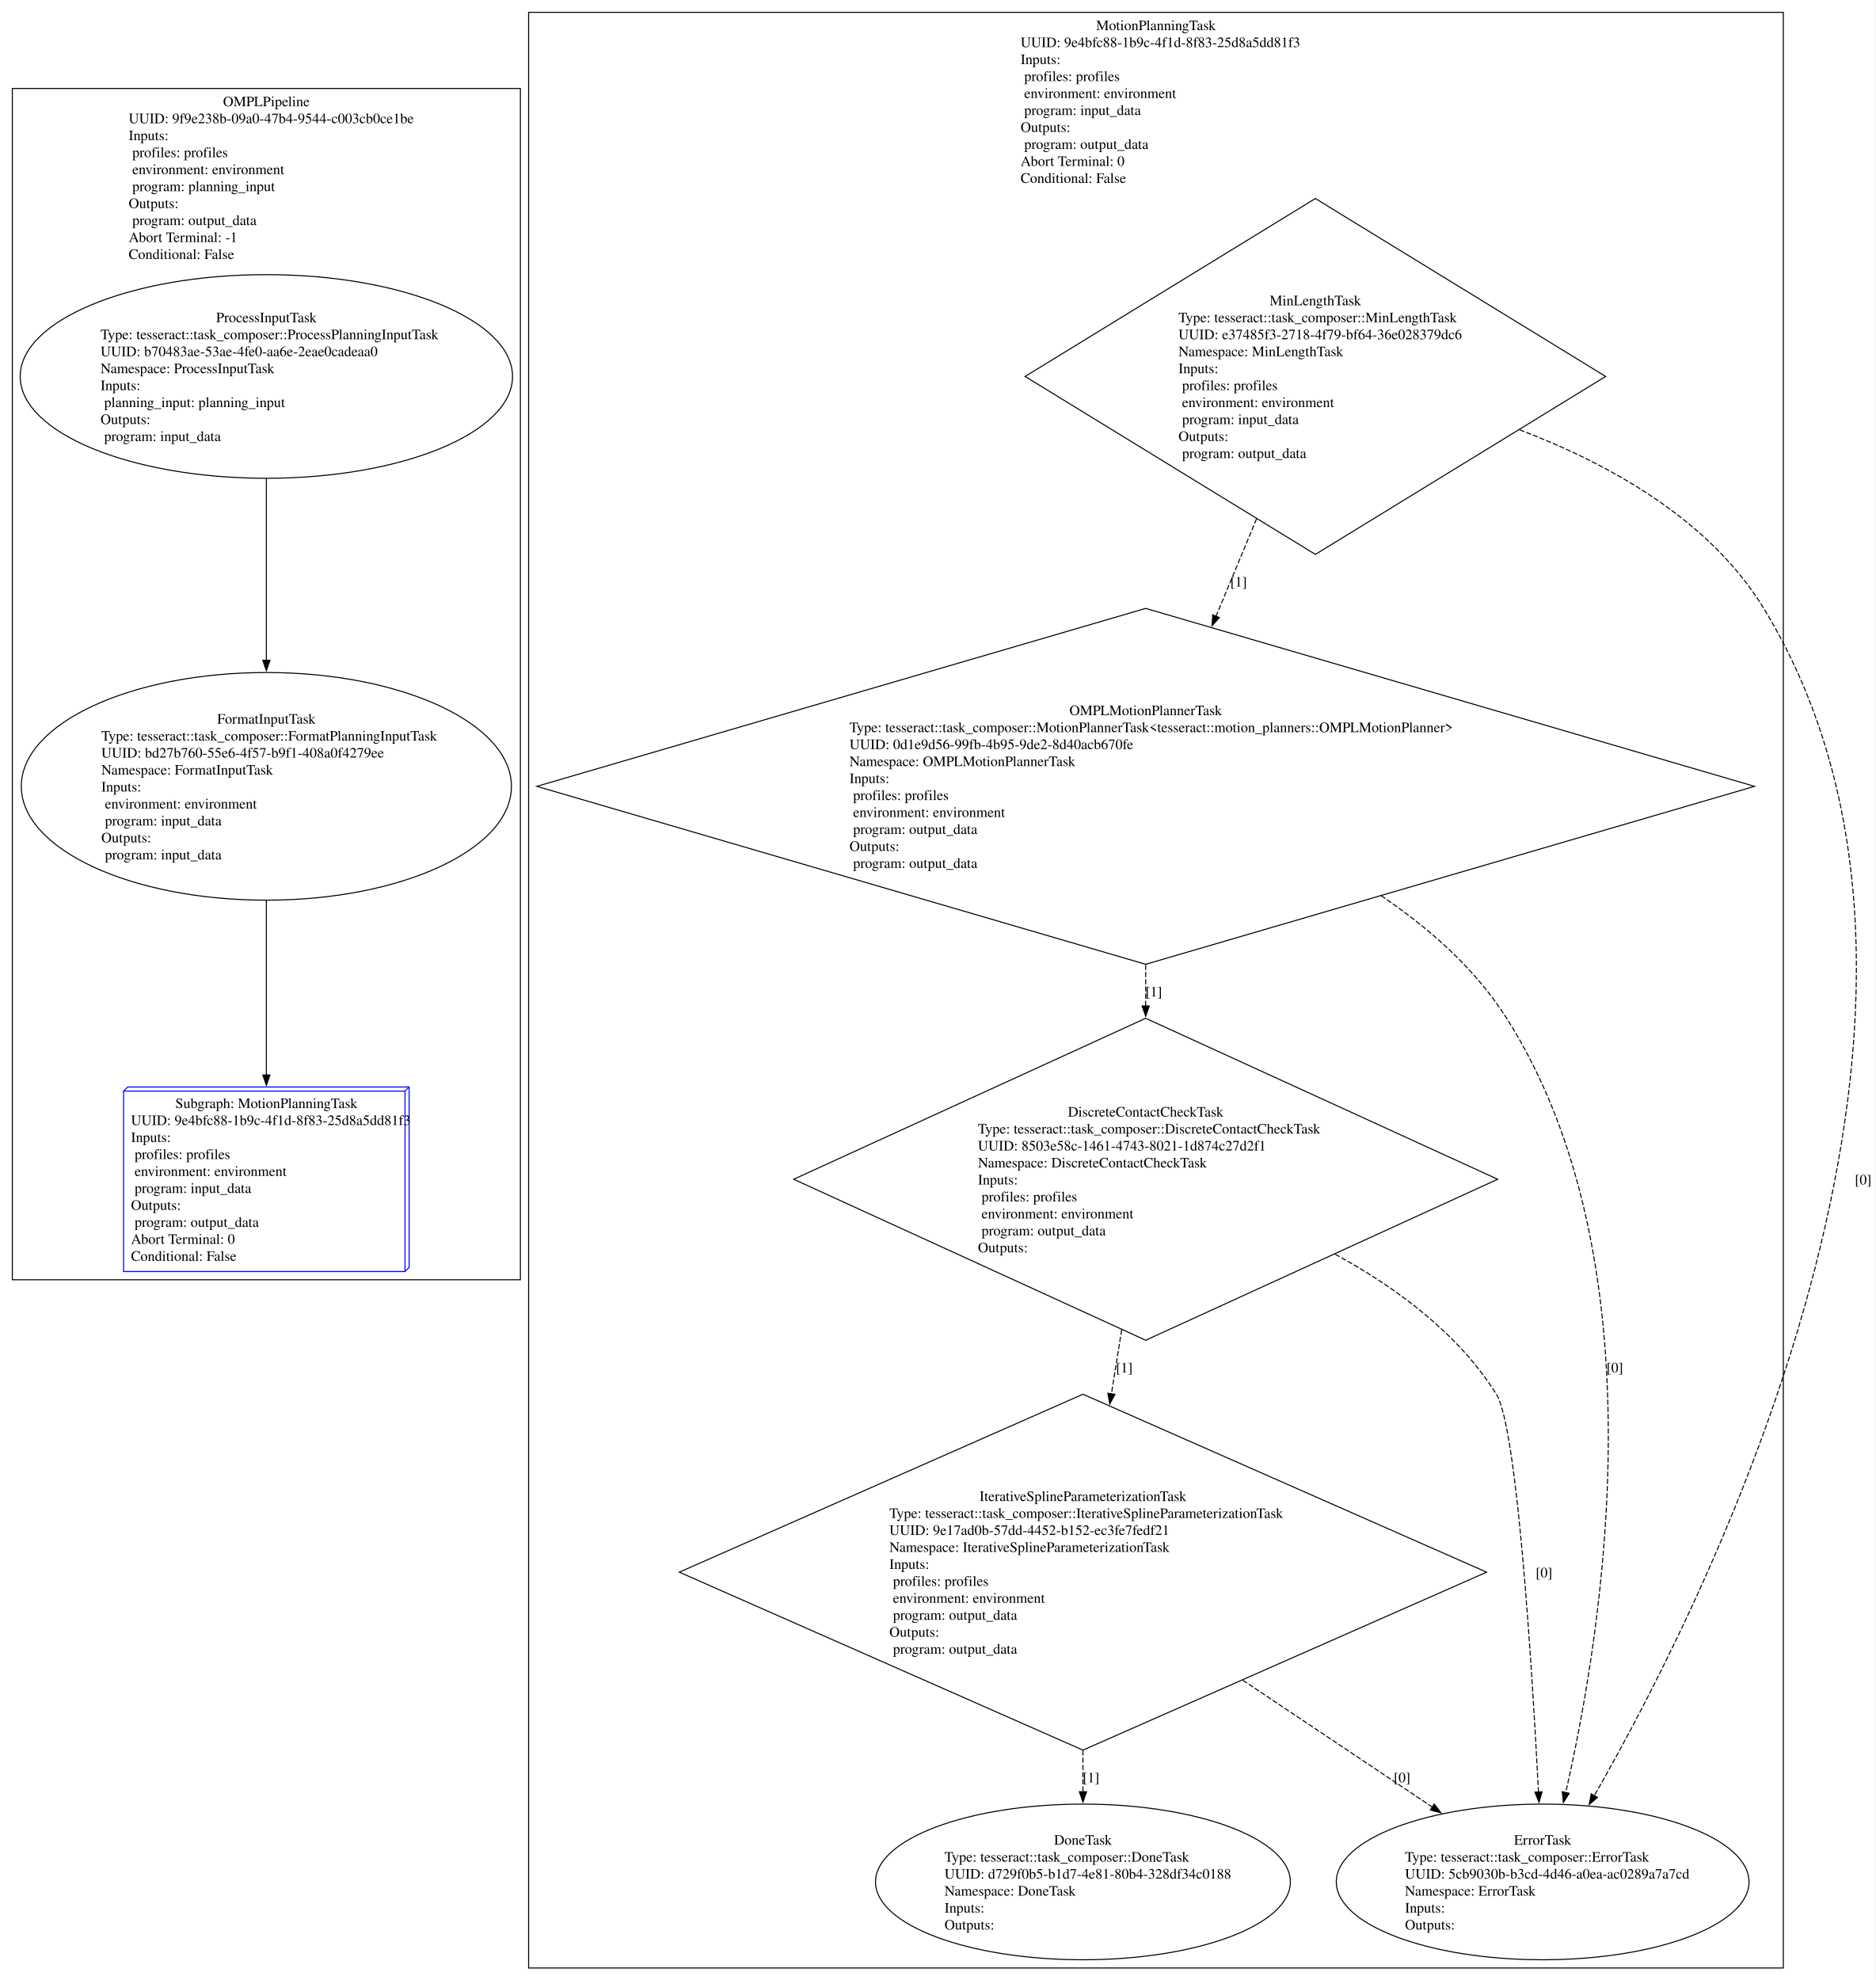
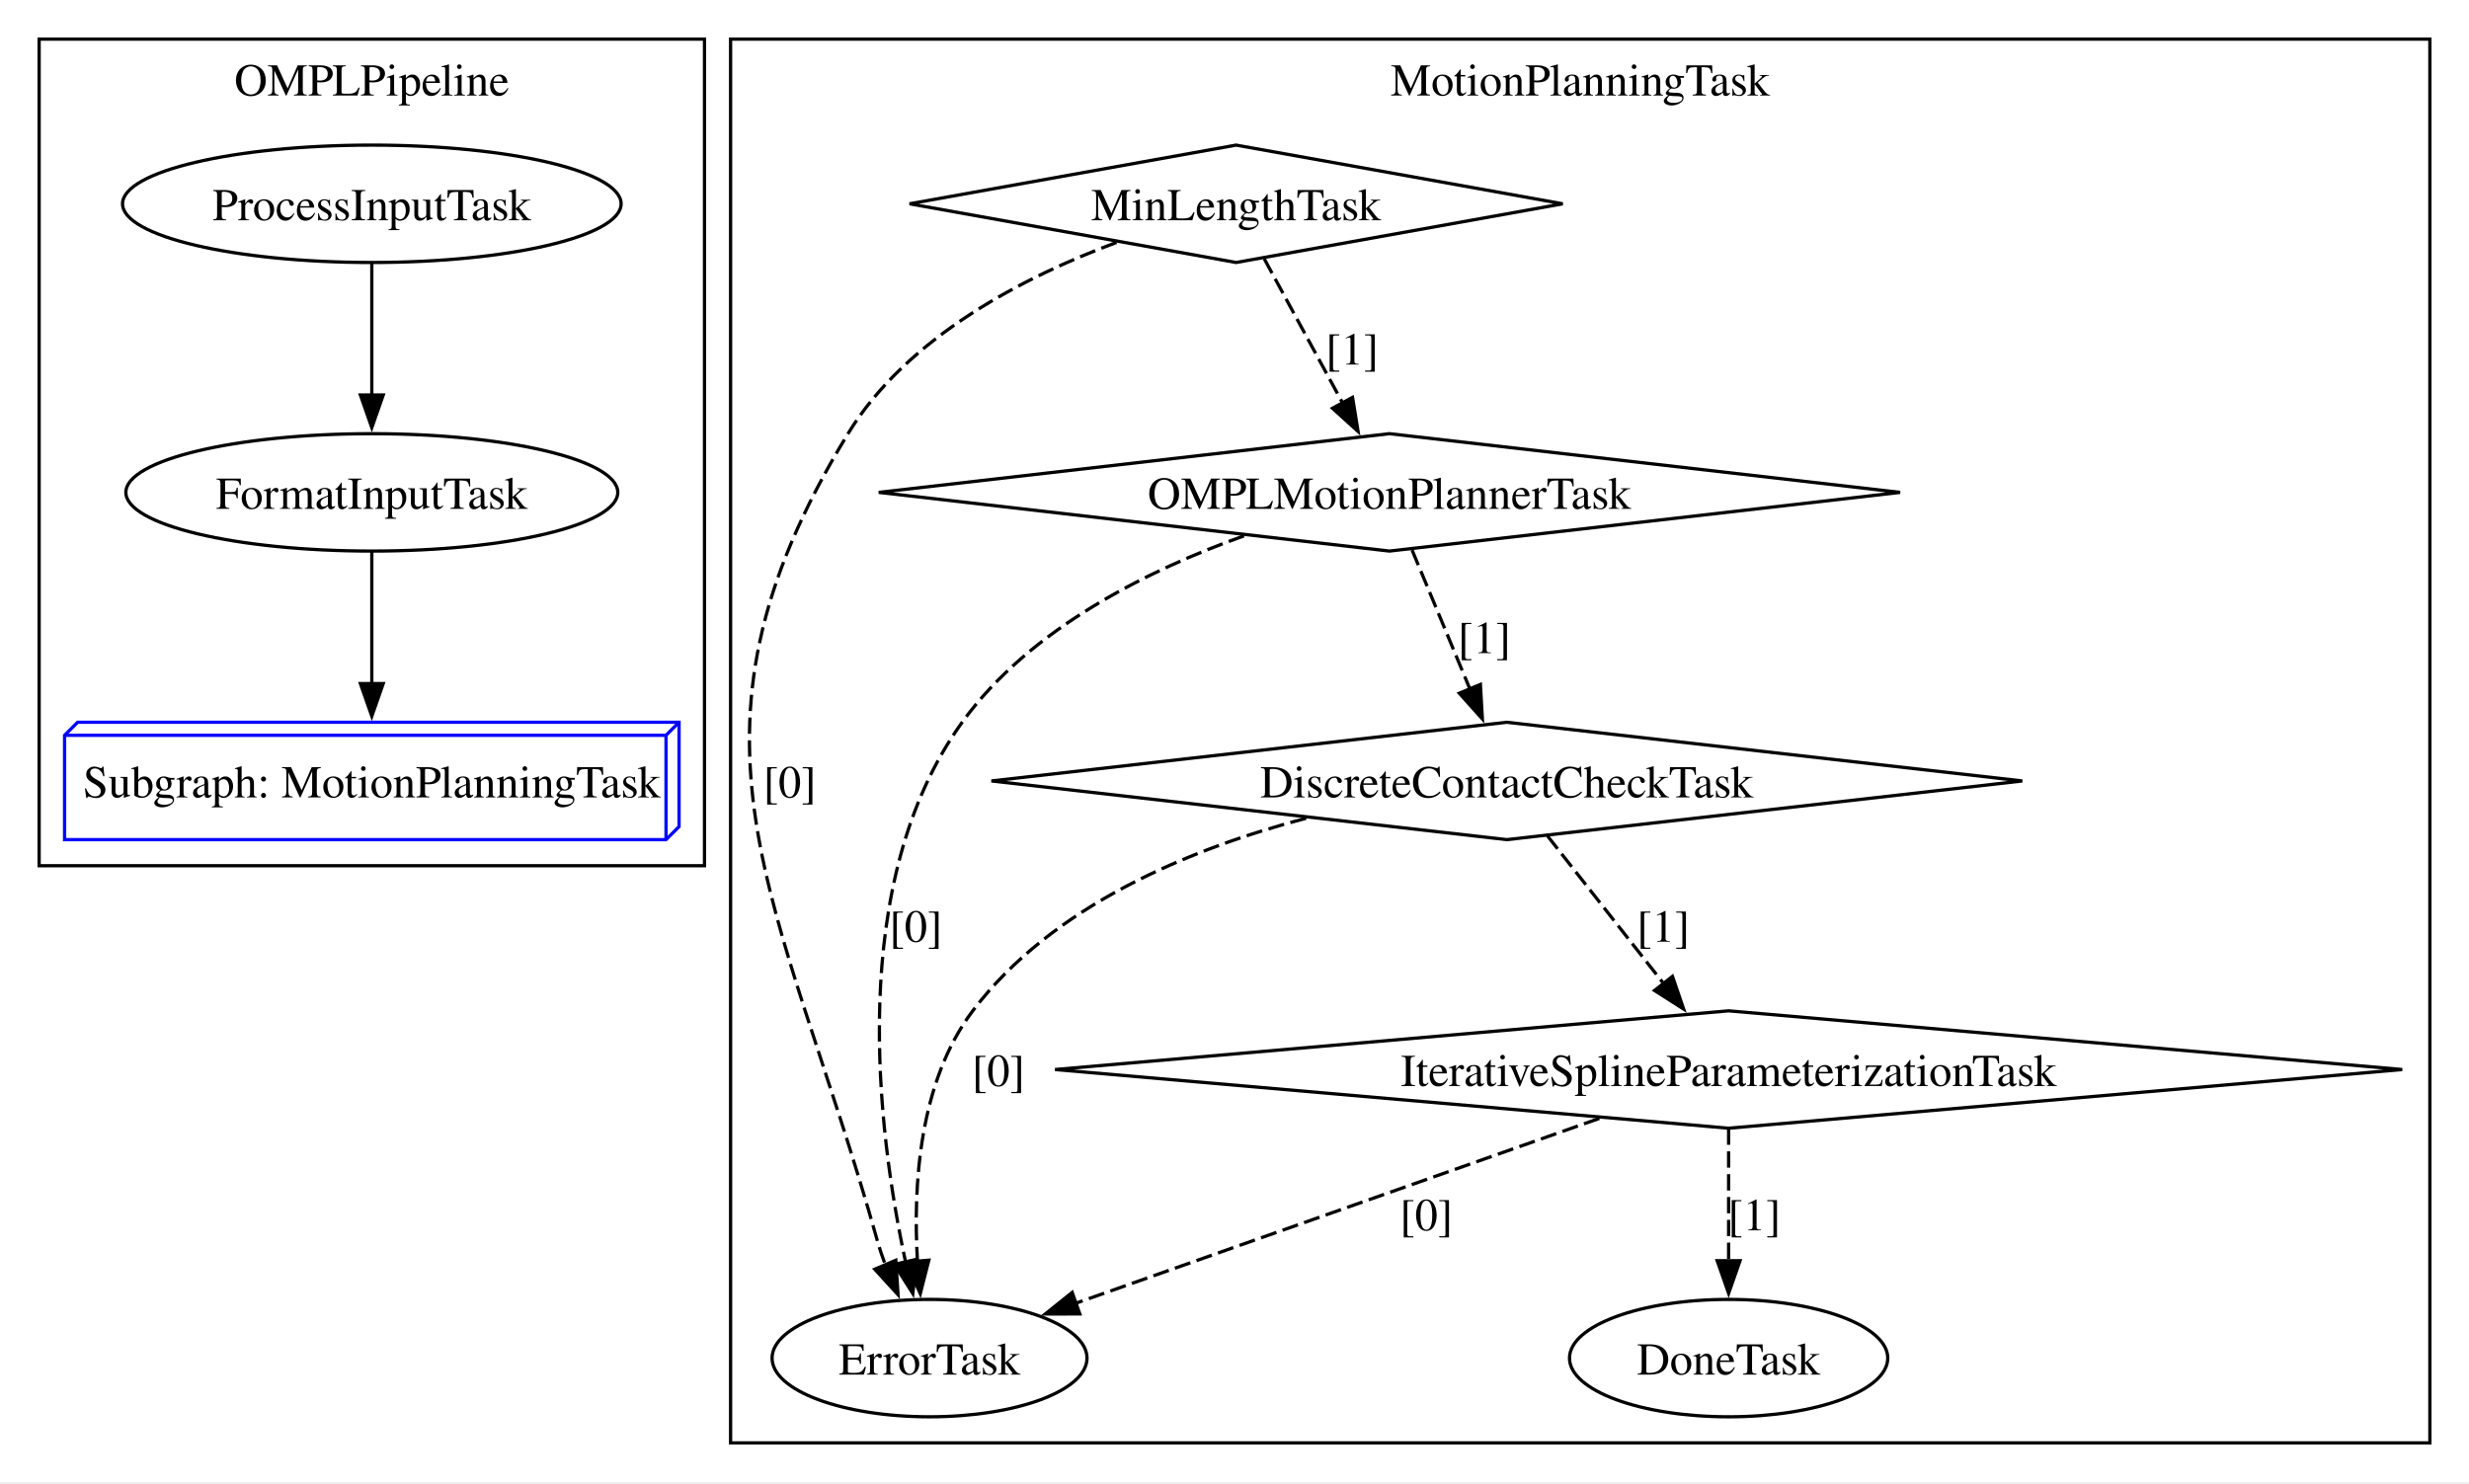
- <svg xmlns="http://www.w3.org/2000/svg" width="1824pt" height="1925pt" viewBox="0.00 0.00 1824.00 1925.00">
-   <g id="graph0" class="graph" transform="scale(1 1) rotate(0) translate(4 1921.32)">
-     <polygon fill="white" stroke="none" points="-4,4 -4,-1921.32 1819.5,-1921.32 1819.5,4 -4,4" />
+ <svg xmlns="http://www.w3.org/2000/svg" width="757pt" height="455pt" viewBox="0.00 0.00 757.00 455.00">
+   <g id="graph0" class="graph" transform="scale(1 1) rotate(0) translate(4 450.5)">
+     <polygon fill="white" stroke="none" points="-4,4 -4,-450.5 753,-450.5 753,4 -4,4" />
    <g id="clust1" class="cluster">
-       <polygon fill="white" stroke="black" points="8,-677.12 8,-1835.32 502,-1835.32 502,-677.12 8,-677.12" />
-       <text xml:space="preserve" text-anchor="middle" x="255" y="-1818.02" font-family="Times,serif" font-size="14.00">OMPLPipeline</text>
-       <text xml:space="preserve" text-anchor="start" x="121.12" y="-1801.52" font-family="Times,serif" font-size="14.00">UUID: 9f9e238b-09a0-47b4-9544-c003cb0ce1be</text>
-       <text xml:space="preserve" text-anchor="start" x="121.12" y="-1785.02" font-family="Times,serif" font-size="14.00">Inputs:</text>
-       <text xml:space="preserve" text-anchor="start" x="121.12" y="-1768.52" font-family="Times,serif" font-size="14.00">	profiles: profiles</text>
-       <text xml:space="preserve" text-anchor="start" x="121.12" y="-1752.02" font-family="Times,serif" font-size="14.00">	environment: environment</text>
-       <text xml:space="preserve" text-anchor="start" x="121.12" y="-1735.52" font-family="Times,serif" font-size="14.00">	program: planning_input</text>
-       <text xml:space="preserve" text-anchor="start" x="121.12" y="-1719.02" font-family="Times,serif" font-size="14.00">Outputs:</text>
-       <text xml:space="preserve" text-anchor="start" x="121.12" y="-1702.52" font-family="Times,serif" font-size="14.00">	program: output_data</text>
-       <text xml:space="preserve" text-anchor="start" x="121.12" y="-1686.02" font-family="Times,serif" font-size="14.00">Abort Terminal: -1</text>
-       <text xml:space="preserve" text-anchor="start" x="121.12" y="-1669.52" font-family="Times,serif" font-size="14.00">Conditional: False</text>
+       <polygon fill="white" stroke="black" points="8,-185 8,-438.5 212,-438.5 212,-185 8,-185" />
+       <text xml:space="preserve" text-anchor="middle" x="110" y="-421.2" font-family="Times,serif" font-size="14.00">OMPLPipeline</text>
    </g>
    <g id="clust2" class="cluster">
-       <polygon fill="white" stroke="black" points="510,-8 510,-1909.32 1730,-1909.32 1730,-8 510,-8" />
-       <text xml:space="preserve" text-anchor="middle" x="1120" y="-1892.02" font-family="Times,serif" font-size="14.00">MotionPlanningTask</text>
-       <text xml:space="preserve" text-anchor="start" x="988.38" y="-1875.52" font-family="Times,serif" font-size="14.00">UUID: 9e4bfc88-1b9c-4f1d-8f83-25d8a5dd81f3</text>
-       <text xml:space="preserve" text-anchor="start" x="988.38" y="-1859.02" font-family="Times,serif" font-size="14.00">Inputs:</text>
-       <text xml:space="preserve" text-anchor="start" x="988.38" y="-1842.52" font-family="Times,serif" font-size="14.00">	profiles: profiles</text>
-       <text xml:space="preserve" text-anchor="start" x="988.38" y="-1826.02" font-family="Times,serif" font-size="14.00">	environment: environment</text>
-       <text xml:space="preserve" text-anchor="start" x="988.38" y="-1809.52" font-family="Times,serif" font-size="14.00">	program: input_data</text>
-       <text xml:space="preserve" text-anchor="start" x="988.38" y="-1793.02" font-family="Times,serif" font-size="14.00">Outputs:</text>
-       <text xml:space="preserve" text-anchor="start" x="988.38" y="-1776.52" font-family="Times,serif" font-size="14.00">	program: output_data</text>
-       <text xml:space="preserve" text-anchor="start" x="988.38" y="-1760.02" font-family="Times,serif" font-size="14.00">Abort Terminal: 0</text>
-       <text xml:space="preserve" text-anchor="start" x="988.38" y="-1743.52" font-family="Times,serif" font-size="14.00">Conditional: False</text>
+       <polygon fill="white" stroke="black" points="220,-8 220,-438.5 741,-438.5 741,-8 220,-8" />
+       <text xml:space="preserve" text-anchor="middle" x="480.5" y="-421.2" font-family="Times,serif" font-size="14.00">MotionPlanningTask</text>
    </g>
    <g id="node1" class="node">
-       <polygon fill="none" stroke="blue" points="393.82,-864.52 120.18,-864.52 116.18,-860.52 116.18,-685.12 389.82,-685.12 393.82,-689.12 393.82,-864.52" />
-       <polyline fill="none" stroke="blue" points="389.82,-860.52 116.18,-860.52" />
-       <polyline fill="none" stroke="blue" points="389.82,-860.52 389.82,-685.12" />
-       <polyline fill="none" stroke="blue" points="389.82,-860.52 393.82,-864.52" />
-       <text xml:space="preserve" text-anchor="middle" x="255" y="-844.02" font-family="Times,serif" font-size="14.00">Subgraph: MotionPlanningTask</text>
-       <text xml:space="preserve" text-anchor="start" x="123.38" y="-827.52" font-family="Times,serif" font-size="14.00">UUID: 9e4bfc88-1b9c-4f1d-8f83-25d8a5dd81f3</text>
-       <text xml:space="preserve" text-anchor="start" x="123.38" y="-811.02" font-family="Times,serif" font-size="14.00">Inputs:</text>
-       <text xml:space="preserve" text-anchor="start" x="123.38" y="-794.52" font-family="Times,serif" font-size="14.00">	profiles: profiles</text>
-       <text xml:space="preserve" text-anchor="start" x="123.38" y="-778.02" font-family="Times,serif" font-size="14.00">	environment: environment</text>
-       <text xml:space="preserve" text-anchor="start" x="123.38" y="-761.52" font-family="Times,serif" font-size="14.00">	program: input_data</text>
-       <text xml:space="preserve" text-anchor="start" x="123.38" y="-745.02" font-family="Times,serif" font-size="14.00">Outputs:</text>
-       <text xml:space="preserve" text-anchor="start" x="123.38" y="-728.52" font-family="Times,serif" font-size="14.00">	program: output_data</text>
-       <text xml:space="preserve" text-anchor="start" x="123.38" y="-712.02" font-family="Times,serif" font-size="14.00">Abort Terminal: 0</text>
-       <text xml:space="preserve" text-anchor="start" x="123.38" y="-695.52" font-family="Times,serif" font-size="14.00">Conditional: False</text>
+       <ellipse fill="white" stroke="black" cx="110" cy="-299.5" rx="75.41" ry="18" />
+       <text xml:space="preserve" text-anchor="middle" x="110" y="-294.45" font-family="Times,serif" font-size="14.00">FormatInputTask</text>
    </g>
    <g id="node2" class="node">
-       <ellipse fill="white" stroke="black" cx="255" cy="-1555.32" rx="239.36" ry="98.99" />
-       <text xml:space="preserve" text-anchor="middle" x="255" y="-1608.02" font-family="Times,serif" font-size="14.00">ProcessInputTask</text>
-       <text xml:space="preserve" text-anchor="start" x="93.75" y="-1591.52" font-family="Times,serif" font-size="14.00">Type: tesseract::task_composer::ProcessPlanningInputTask</text>
-       <text xml:space="preserve" text-anchor="start" x="93.75" y="-1575.02" font-family="Times,serif" font-size="14.00">UUID: b70483ae-53ae-4fe0-aa6e-2eae0cadeaa0</text>
-       <text xml:space="preserve" text-anchor="start" x="93.75" y="-1558.52" font-family="Times,serif" font-size="14.00">Namespace: ProcessInputTask</text>
-       <text xml:space="preserve" text-anchor="start" x="93.75" y="-1542.02" font-family="Times,serif" font-size="14.00">Inputs:</text>
-       <text xml:space="preserve" text-anchor="start" x="93.75" y="-1525.52" font-family="Times,serif" font-size="14.00">	planning_input: planning_input</text>
-       <text xml:space="preserve" text-anchor="start" x="93.75" y="-1509.02" font-family="Times,serif" font-size="14.00">Outputs:</text>
-       <text xml:space="preserve" text-anchor="start" x="93.75" y="-1492.52" font-family="Times,serif" font-size="14.00">	program: input_data</text>
+       <polygon fill="none" stroke="blue" points="204.2,-229 19.8,-229 15.8,-225 15.8,-193 200.2,-193 204.2,-197 204.2,-229" />
+       <polyline fill="none" stroke="blue" points="200.2,-225 15.8,-225" />
+       <polyline fill="none" stroke="blue" points="200.2,-225 200.2,-193" />
+       <polyline fill="none" stroke="blue" points="200.2,-225 204.2,-229" />
+       <text xml:space="preserve" text-anchor="middle" x="110" y="-205.95" font-family="Times,serif" font-size="14.00">Subgraph: MotionPlanningTask</text>
+     </g>
+     <g id="edge1" class="edge">
+       <path fill="none" stroke="black" d="M110,-281.41C110,-269.76 110,-254.05 110,-240.52" />
+       <polygon fill="black" stroke="black" points="113.5,-240.86 110,-230.86 106.5,-240.86 113.5,-240.86" />
    </g>
    <g id="node3" class="node">
-       <ellipse fill="white" stroke="black" cx="255" cy="-1156.82" rx="238.29" ry="110.66" />
-       <text xml:space="preserve" text-anchor="middle" x="255" y="-1217.77" font-family="Times,serif" font-size="14.00">FormatInputTask</text>
-       <text xml:space="preserve" text-anchor="start" x="94.5" y="-1201.27" font-family="Times,serif" font-size="14.00">Type: tesseract::task_composer::FormatPlanningInputTask</text>
-       <text xml:space="preserve" text-anchor="start" x="94.5" y="-1184.77" font-family="Times,serif" font-size="14.00">UUID: bd27b760-55e6-4f57-b9f1-408a0f4279ee</text>
-       <text xml:space="preserve" text-anchor="start" x="94.5" y="-1168.27" font-family="Times,serif" font-size="14.00">Namespace: FormatInputTask</text>
-       <text xml:space="preserve" text-anchor="start" x="94.5" y="-1151.77" font-family="Times,serif" font-size="14.00">Inputs:</text>
-       <text xml:space="preserve" text-anchor="start" x="94.5" y="-1135.27" font-family="Times,serif" font-size="14.00">	environment: environment</text>
-       <text xml:space="preserve" text-anchor="start" x="94.5" y="-1118.77" font-family="Times,serif" font-size="14.00">	program: input_data</text>
-       <text xml:space="preserve" text-anchor="start" x="94.5" y="-1102.27" font-family="Times,serif" font-size="14.00">Outputs:</text>
-       <text xml:space="preserve" text-anchor="start" x="94.5" y="-1085.77" font-family="Times,serif" font-size="14.00">	program: input_data</text>
-     </g>
-     <g id="edge1" class="edge">
-       <path fill="none" stroke="black" d="M255,-1456.05C255,-1402.52 255,-1335.8 255,-1279.06" />
-       <polygon fill="black" stroke="black" points="258.5,-1279.36 255,-1269.36 251.5,-1279.36 258.5,-1279.36" />
+       <ellipse fill="white" stroke="black" cx="110" cy="-388" rx="76.43" ry="18" />
+       <text xml:space="preserve" text-anchor="middle" x="110" y="-382.95" font-family="Times,serif" font-size="14.00">ProcessInputTask</text>
    </g>
    <g id="edge2" class="edge">
-       <path fill="none" stroke="black" d="M255,-1045.91C255,-992.3 255,-928.29 255,-876.04" />
-       <polygon fill="black" stroke="black" points="258.5,-876.25 255,-866.25 251.5,-876.25 258.5,-876.25" />
+       <path fill="none" stroke="black" d="M110,-369.91C110,-358.26 110,-342.55 110,-329.02" />
+       <polygon fill="black" stroke="black" points="113.5,-329.36 110,-319.36 106.5,-329.36 113.5,-329.36" />
    </g>
    <g id="node4" class="node">
-       <polygon fill="white" stroke="black" points="1110,-1329.82 518,-1156.82 1110,-983.82 1702,-1156.82 1110,-1329.82" />
-       <text xml:space="preserve" text-anchor="middle" x="1110" y="-1226.02" font-family="Times,serif" font-size="14.00">OMPLMotionPlannerTask</text>
-       <text xml:space="preserve" text-anchor="start" x="822" y="-1209.52" font-family="Times,serif" font-size="14.00">Type: tesseract::task_composer::MotionPlannerTask&lt;tesseract::motion_planners::OMPLMotionPlanner&gt;</text>
-       <text xml:space="preserve" text-anchor="start" x="822" y="-1193.02" font-family="Times,serif" font-size="14.00">UUID: 0d1e9d56-99fb-4b95-9de2-8d40acb670fe</text>
-       <text xml:space="preserve" text-anchor="start" x="822" y="-1176.52" font-family="Times,serif" font-size="14.00">Namespace: OMPLMotionPlannerTask</text>
-       <text xml:space="preserve" text-anchor="start" x="822" y="-1160.02" font-family="Times,serif" font-size="14.00">Inputs:</text>
-       <text xml:space="preserve" text-anchor="start" x="822" y="-1143.52" font-family="Times,serif" font-size="14.00">	profiles: profiles</text>
-       <text xml:space="preserve" text-anchor="start" x="822" y="-1127.02" font-family="Times,serif" font-size="14.00">	environment: environment</text>
-       <text xml:space="preserve" text-anchor="start" x="822" y="-1110.52" font-family="Times,serif" font-size="14.00">	program: output_data</text>
-       <text xml:space="preserve" text-anchor="start" x="822" y="-1094.02" font-family="Times,serif" font-size="14.00">Outputs:</text>
-       <text xml:space="preserve" text-anchor="start" x="822" y="-1077.52" font-family="Times,serif" font-size="14.00">	program: output_data</text>
+       <polygon fill="white" stroke="black" points="375,-406 274.87,-388 375,-370 475.13,-388 375,-406" />
+       <text xml:space="preserve" text-anchor="middle" x="375" y="-382.95" font-family="Times,serif" font-size="14.00">MinLengthTask</text>
    </g>
    <g id="node5" class="node">
-       <ellipse fill="white" stroke="black" cx="1496" cy="-91.66" rx="200.64" ry="75.66" />
-       <text xml:space="preserve" text-anchor="middle" x="1496" y="-127.86" font-family="Times,serif" font-size="14.00">ErrorTask</text>
-       <text xml:space="preserve" text-anchor="start" x="1362.12" y="-111.36" font-family="Times,serif" font-size="14.00">Type: tesseract::task_composer::ErrorTask</text>
-       <text xml:space="preserve" text-anchor="start" x="1362.12" y="-94.86" font-family="Times,serif" font-size="14.00">UUID: 5cb9030b-b3cd-4d46-a0ea-ac0289a7a7cd</text>
-       <text xml:space="preserve" text-anchor="start" x="1362.12" y="-78.36" font-family="Times,serif" font-size="14.00">Namespace: ErrorTask</text>
-       <text xml:space="preserve" text-anchor="start" x="1362.12" y="-61.86" font-family="Times,serif" font-size="14.00">Inputs:</text>
-       <text xml:space="preserve" text-anchor="start" x="1362.12" y="-45.36" font-family="Times,serif" font-size="14.00">Outputs:</text>
+       <ellipse fill="white" stroke="black" cx="281" cy="-34" rx="48.28" ry="18" />
+       <text xml:space="preserve" text-anchor="middle" x="281" y="-28.95" font-family="Times,serif" font-size="14.00">ErrorTask</text>
    </g>
    <g id="edge3" class="edge">
-       <path fill="none" stroke="black" stroke-dasharray="5,2" d="M1338.85,-1050.57C1386.13,-1018.69 1430.7,-979.13 1461,-931.32 1611.12,-694.42 1555.31,-339.74 1518.35,-178.24" />
-       <polygon fill="black" stroke="black" points="1521.85,-177.84 1516.18,-168.9 1515.03,-179.43 1521.85,-177.84" />
-       <text xml:space="preserve" text-anchor="middle" x="1566.16" y="-587.02" font-family="Times,serif" font-size="14.00">[0]</text>
+       <path fill="none" stroke="black" stroke-dasharray="5,2" d="M338.33,-376.15C310.59,-365.86 274.26,-347.42 256,-317.5 198.66,-223.54 235.23,-175.97 265,-70 265.69,-67.54 266.53,-65.04 267.46,-62.56" />
+       <polygon fill="black" stroke="black" points="270.65,-64.01 271.34,-53.44 264.2,-61.27 270.65,-64.01" />
+       <text xml:space="preserve" text-anchor="middle" x="238.15" y="-205.95" font-family="Times,serif" font-size="14.00">[0]</text>
    </g>
    <g id="node6" class="node">
-       <polygon fill="white" stroke="black" points="1110,-931.32 767.75,-774.82 1110,-618.32 1452.25,-774.82 1110,-931.32" />
-       <text xml:space="preserve" text-anchor="middle" x="1110" y="-835.77" font-family="Times,serif" font-size="14.00">DiscreteContactCheckTask</text>
-       <text xml:space="preserve" text-anchor="start" x="946.88" y="-819.27" font-family="Times,serif" font-size="14.00">Type: tesseract::task_composer::DiscreteContactCheckTask</text>
-       <text xml:space="preserve" text-anchor="start" x="946.88" y="-802.77" font-family="Times,serif" font-size="14.00">UUID: 8503e58c-1461-4743-8021-1d874c27d2f1</text>
-       <text xml:space="preserve" text-anchor="start" x="946.88" y="-786.27" font-family="Times,serif" font-size="14.00">Namespace: DiscreteContactCheckTask</text>
-       <text xml:space="preserve" text-anchor="start" x="946.88" y="-769.77" font-family="Times,serif" font-size="14.00">Inputs:</text>
-       <text xml:space="preserve" text-anchor="start" x="946.88" y="-753.27" font-family="Times,serif" font-size="14.00">	profiles: profiles</text>
-       <text xml:space="preserve" text-anchor="start" x="946.88" y="-736.77" font-family="Times,serif" font-size="14.00">	environment: environment</text>
-       <text xml:space="preserve" text-anchor="start" x="946.88" y="-720.27" font-family="Times,serif" font-size="14.00">	program: output_data</text>
-       <text xml:space="preserve" text-anchor="start" x="946.88" y="-703.77" font-family="Times,serif" font-size="14.00">Outputs:</text>
+       <polygon fill="white" stroke="black" points="422,-317.5 265.42,-299.5 422,-281.5 578.58,-299.5 422,-317.5" />
+       <text xml:space="preserve" text-anchor="middle" x="422" y="-294.45" font-family="Times,serif" font-size="14.00">OMPLMotionPlannerTask</text>
    </g>
    <g id="edge4" class="edge">
-       <path fill="none" stroke="black" stroke-dasharray="5,2" d="M1110,-983.33C1110,-969.92 1110,-956.39 1110,-943.01" />
-       <polygon fill="black" stroke="black" points="1113.5,-943.33 1110,-933.33 1106.5,-943.33 1113.5,-943.33" />
-       <text xml:space="preserve" text-anchor="middle" x="1117.88" y="-952.52" font-family="Times,serif" font-size="14.00">[1]</text>
+       <path fill="none" stroke="black" stroke-dasharray="5,2" d="M383.62,-371.13C390.36,-358.73 399.87,-341.23 407.74,-326.75" />
+       <polygon fill="black" stroke="black" points="410.69,-328.64 412.39,-318.18 404.54,-325.3 410.69,-328.64" />
+       <text xml:space="preserve" text-anchor="middle" x="410.58" y="-338.7" font-family="Times,serif" font-size="14.00">[1]</text>
    </g>
    <g id="edge5" class="edge">
-       <path fill="none" stroke="black" stroke-dasharray="5,2" d="M1294.14,-701.98C1353.85,-669.43 1414.13,-624.76 1451,-565.82 1470.99,-533.86 1485.37,-306.44 1491.96,-178.89" />
-       <polygon fill="black" stroke="black" points="1495.45,-179.3 1492.46,-169.13 1488.46,-178.94 1495.45,-179.3" />
-       <text xml:space="preserve" text-anchor="middle" x="1497.32" y="-387.77" font-family="Times,serif" font-size="14.00">[0]</text>
+       <path fill="none" stroke="black" stroke-dasharray="5,2" d="M377.42,-286.17C348.24,-275.75 311.8,-257.8 291,-229 255.51,-179.85 264.93,-104.07 273.69,-63.3" />
+       <polygon fill="black" stroke="black" points="277.05,-64.31 275.88,-53.78 270.22,-62.74 277.05,-64.31" />
+       <text xml:space="preserve" text-anchor="middle" x="276.82" y="-161.7" font-family="Times,serif" font-size="14.00">[0]</text>
    </g>
    <g id="node7" class="node">
-       <polygon fill="white" stroke="black" points="1049,-565.82 656.5,-392.82 1049,-219.82 1441.5,-392.82 1049,-565.82" />
-       <text xml:space="preserve" text-anchor="middle" x="1049" y="-462.02" font-family="Times,serif" font-size="14.00">IterativeSplineParameterizationTask</text>
-       <text xml:space="preserve" text-anchor="start" x="860.75" y="-445.52" font-family="Times,serif" font-size="14.00">Type: tesseract::task_composer::IterativeSplineParameterizationTask</text>
-       <text xml:space="preserve" text-anchor="start" x="860.75" y="-429.02" font-family="Times,serif" font-size="14.00">UUID: 9e17ad0b-57dd-4452-b152-ec3fe7fedf21</text>
-       <text xml:space="preserve" text-anchor="start" x="860.75" y="-412.52" font-family="Times,serif" font-size="14.00">Namespace: IterativeSplineParameterizationTask</text>
-       <text xml:space="preserve" text-anchor="start" x="860.75" y="-396.02" font-family="Times,serif" font-size="14.00">Inputs:</text>
-       <text xml:space="preserve" text-anchor="start" x="860.75" y="-379.52" font-family="Times,serif" font-size="14.00">	profiles: profiles</text>
-       <text xml:space="preserve" text-anchor="start" x="860.75" y="-363.02" font-family="Times,serif" font-size="14.00">	environment: environment</text>
-       <text xml:space="preserve" text-anchor="start" x="860.75" y="-346.52" font-family="Times,serif" font-size="14.00">	program: output_data</text>
-       <text xml:space="preserve" text-anchor="start" x="860.75" y="-330.02" font-family="Times,serif" font-size="14.00">Outputs:</text>
-       <text xml:space="preserve" text-anchor="start" x="860.75" y="-313.52" font-family="Times,serif" font-size="14.00">	program: output_data</text>
+       <polygon fill="white" stroke="black" points="458,-229 299.97,-211 458,-193 616.03,-211 458,-229" />
+       <text xml:space="preserve" text-anchor="middle" x="458" y="-205.95" font-family="Times,serif" font-size="14.00">DiscreteContactCheckTask</text>
    </g>
    <g id="edge6" class="edge">
-       <path fill="none" stroke="black" stroke-dasharray="5,2" d="M1086.68,-628.53C1083.4,-608.11 1080,-586.95 1076.65,-566.09" />
-       <polygon fill="black" stroke="black" points="1080.13,-565.68 1075.09,-556.36 1073.22,-566.79 1080.13,-565.68" />
-       <text xml:space="preserve" text-anchor="middle" x="1089.2" y="-587.02" font-family="Times,serif" font-size="14.00">[1]</text>
+       <path fill="none" stroke="black" stroke-dasharray="5,2" d="M428.94,-281.82C433.97,-269.74 440.88,-253.13 446.7,-239.14" />
+       <polygon fill="black" stroke="black" points="449.89,-240.6 450.5,-230.02 443.42,-237.91 449.89,-240.6" />
+       <text xml:space="preserve" text-anchor="middle" x="451.1" y="-250.2" font-family="Times,serif" font-size="14.00">[1]</text>
+     </g>
+     <g id="edge9" class="edge">
+       <path fill="none" stroke="black" stroke-dasharray="5,2" d="M396.45,-199.56C360.95,-190.22 318.64,-172.78 294.25,-140.5 277.74,-118.65 275.91,-86.7 277.3,-63.69" />
+       <polygon fill="black" stroke="black" points="280.78,-64.03 278.16,-53.77 273.81,-63.43 280.78,-64.03" />
+       <text xml:space="preserve" text-anchor="middle" x="302.12" y="-117.45" font-family="Times,serif" font-size="14.00">[0]</text>
+     </g>
+     <g id="node8" class="node">
+       <polygon fill="white" stroke="black" points="526,-140.5 319.47,-122.5 526,-104.5 732.53,-122.5 526,-140.5" />
+       <text xml:space="preserve" text-anchor="middle" x="526" y="-117.45" font-family="Times,serif" font-size="14.00">IterativeSplineParameterizationTask</text>
+     </g>
+     <g id="edge10" class="edge">
+       <path fill="none" stroke="black" stroke-dasharray="5,2" d="M470.47,-194.13C480.51,-181.37 494.79,-163.2 506.36,-148.49" />
+       <polygon fill="black" stroke="black" points="508.78,-151.07 512.21,-141.04 503.28,-146.74 508.78,-151.07" />
+       <text xml:space="preserve" text-anchor="middle" x="505.97" y="-161.7" font-family="Times,serif" font-size="14.00">[1]</text>
    </g>
    <g id="edge7" class="edge">
-       <path fill="none" stroke="black" stroke-dasharray="5,2" d="M1204.4,-287.82C1265.28,-247.07 1333.61,-201.34 1388.82,-164.39" />
-       <polygon fill="black" stroke="black" points="1390.64,-167.39 1397,-158.92 1386.75,-161.57 1390.64,-167.39" />
-       <text xml:space="preserve" text-anchor="middle" x="1359.29" y="-188.52" font-family="Times,serif" font-size="14.00">[0]</text>
+       <path fill="none" stroke="black" stroke-dasharray="5,2" d="M486.36,-107.51C442.45,-92 371.79,-67.05 325.87,-50.84" />
+       <polygon fill="black" stroke="black" points="327.07,-47.55 316.47,-47.52 324.74,-54.15 327.07,-47.55" />
+       <text xml:space="preserve" text-anchor="middle" x="433.32" y="-73.2" font-family="Times,serif" font-size="14.00">[0]</text>
    </g>
-     <g id="node8" class="node">
-       <ellipse fill="white" stroke="black" cx="1049" cy="-91.66" rx="201.7" ry="75.66" />
-       <text xml:space="preserve" text-anchor="middle" x="1049" y="-127.86" font-family="Times,serif" font-size="14.00">DoneTask</text>
-       <text xml:space="preserve" text-anchor="start" x="914.38" y="-111.36" font-family="Times,serif" font-size="14.00">Type: tesseract::task_composer::DoneTask</text>
-       <text xml:space="preserve" text-anchor="start" x="914.38" y="-94.86" font-family="Times,serif" font-size="14.00">UUID: d729f0b5-b1d7-4e81-80b4-328df34c0188</text>
-       <text xml:space="preserve" text-anchor="start" x="914.38" y="-78.36" font-family="Times,serif" font-size="14.00">Namespace: DoneTask</text>
-       <text xml:space="preserve" text-anchor="start" x="914.38" y="-61.86" font-family="Times,serif" font-size="14.00">Inputs:</text>
-       <text xml:space="preserve" text-anchor="start" x="914.38" y="-45.36" font-family="Times,serif" font-size="14.00">Outputs:</text>
+     <g id="node9" class="node">
+       <ellipse fill="white" stroke="black" cx="526" cy="-34" rx="48.79" ry="18" />
+       <text xml:space="preserve" text-anchor="middle" x="526" y="-28.95" font-family="Times,serif" font-size="14.00">DoneTask</text>
    </g>
    <g id="edge8" class="edge">
-       <path fill="none" stroke="black" stroke-dasharray="5,2" d="M1049,-219.53C1049,-205.57 1049,-191.87 1049,-178.95" />
-       <polygon fill="black" stroke="black" points="1052.5,-179.32 1049,-169.32 1045.5,-179.32 1052.5,-179.32" />
-       <text xml:space="preserve" text-anchor="middle" x="1056.88" y="-188.52" font-family="Times,serif" font-size="14.00">[1]</text>
-     </g>
-     <g id="node9" class="node">
-       <polygon fill="white" stroke="black" points="1275,-1728.32 992.75,-1555.32 1275,-1382.32 1557.25,-1555.32 1275,-1728.32" />
-       <text xml:space="preserve" text-anchor="middle" x="1275" y="-1624.52" font-family="Times,serif" font-size="14.00">MinLengthTask</text>
-       <text xml:space="preserve" text-anchor="start" x="1141.88" y="-1608.02" font-family="Times,serif" font-size="14.00">Type: tesseract::task_composer::MinLengthTask</text>
-       <text xml:space="preserve" text-anchor="start" x="1141.88" y="-1591.52" font-family="Times,serif" font-size="14.00">UUID: e37485f3-2718-4f79-bf64-36e028379dc6</text>
-       <text xml:space="preserve" text-anchor="start" x="1141.88" y="-1575.02" font-family="Times,serif" font-size="14.00">Namespace: MinLengthTask</text>
-       <text xml:space="preserve" text-anchor="start" x="1141.88" y="-1558.52" font-family="Times,serif" font-size="14.00">Inputs:</text>
-       <text xml:space="preserve" text-anchor="start" x="1141.88" y="-1542.02" font-family="Times,serif" font-size="14.00">	profiles: profiles</text>
-       <text xml:space="preserve" text-anchor="start" x="1141.88" y="-1525.52" font-family="Times,serif" font-size="14.00">	environment: environment</text>
-       <text xml:space="preserve" text-anchor="start" x="1141.88" y="-1509.02" font-family="Times,serif" font-size="14.00">	program: input_data</text>
-       <text xml:space="preserve" text-anchor="start" x="1141.88" y="-1492.52" font-family="Times,serif" font-size="14.00">Outputs:</text>
-       <text xml:space="preserve" text-anchor="start" x="1141.88" y="-1476.02" font-family="Times,serif" font-size="14.00">	program: output_data</text>
-     </g>
-     <g id="edge10" class="edge">
-       <path fill="none" stroke="black" stroke-dasharray="5,2" d="M1217.87,-1417.04C1205.1,-1386.35 1191.43,-1353.5 1178.26,-1321.85" />
-       <polygon fill="black" stroke="black" points="1181.66,-1320.9 1174.58,-1313.02 1175.19,-1323.59 1181.66,-1320.9" />
-       <text xml:space="preserve" text-anchor="middle" x="1200.38" y="-1351.02" font-family="Times,serif" font-size="14.00">[1]</text>
-     </g>
-     <g id="edge9" class="edge">
-       <path fill="none" stroke="black" stroke-dasharray="5,2" d="M1473.46,-1503.5C1562.38,-1469.76 1658.8,-1415.41 1711,-1329.82 1943.55,-948.51 1666.19,-385.17 1546.13,-175.36" />
-       <polygon fill="black" stroke="black" points="1549.31,-173.87 1541.29,-166.95 1543.24,-177.36 1549.31,-173.87" />
-       <text xml:space="preserve" text-anchor="middle" x="1807.63" y="-769.77" font-family="Times,serif" font-size="14.00">[0]</text>
+       <path fill="none" stroke="black" stroke-dasharray="5,2" d="M526,-104.41C526,-92.76 526,-77.05 526,-63.52" />
+       <polygon fill="black" stroke="black" points="529.5,-63.86 526,-53.86 522.5,-63.86 529.5,-63.86" />
+       <text xml:space="preserve" text-anchor="middle" x="533.88" y="-73.2" font-family="Times,serif" font-size="14.00">[1]</text>
    </g>
  </g>
</svg>
